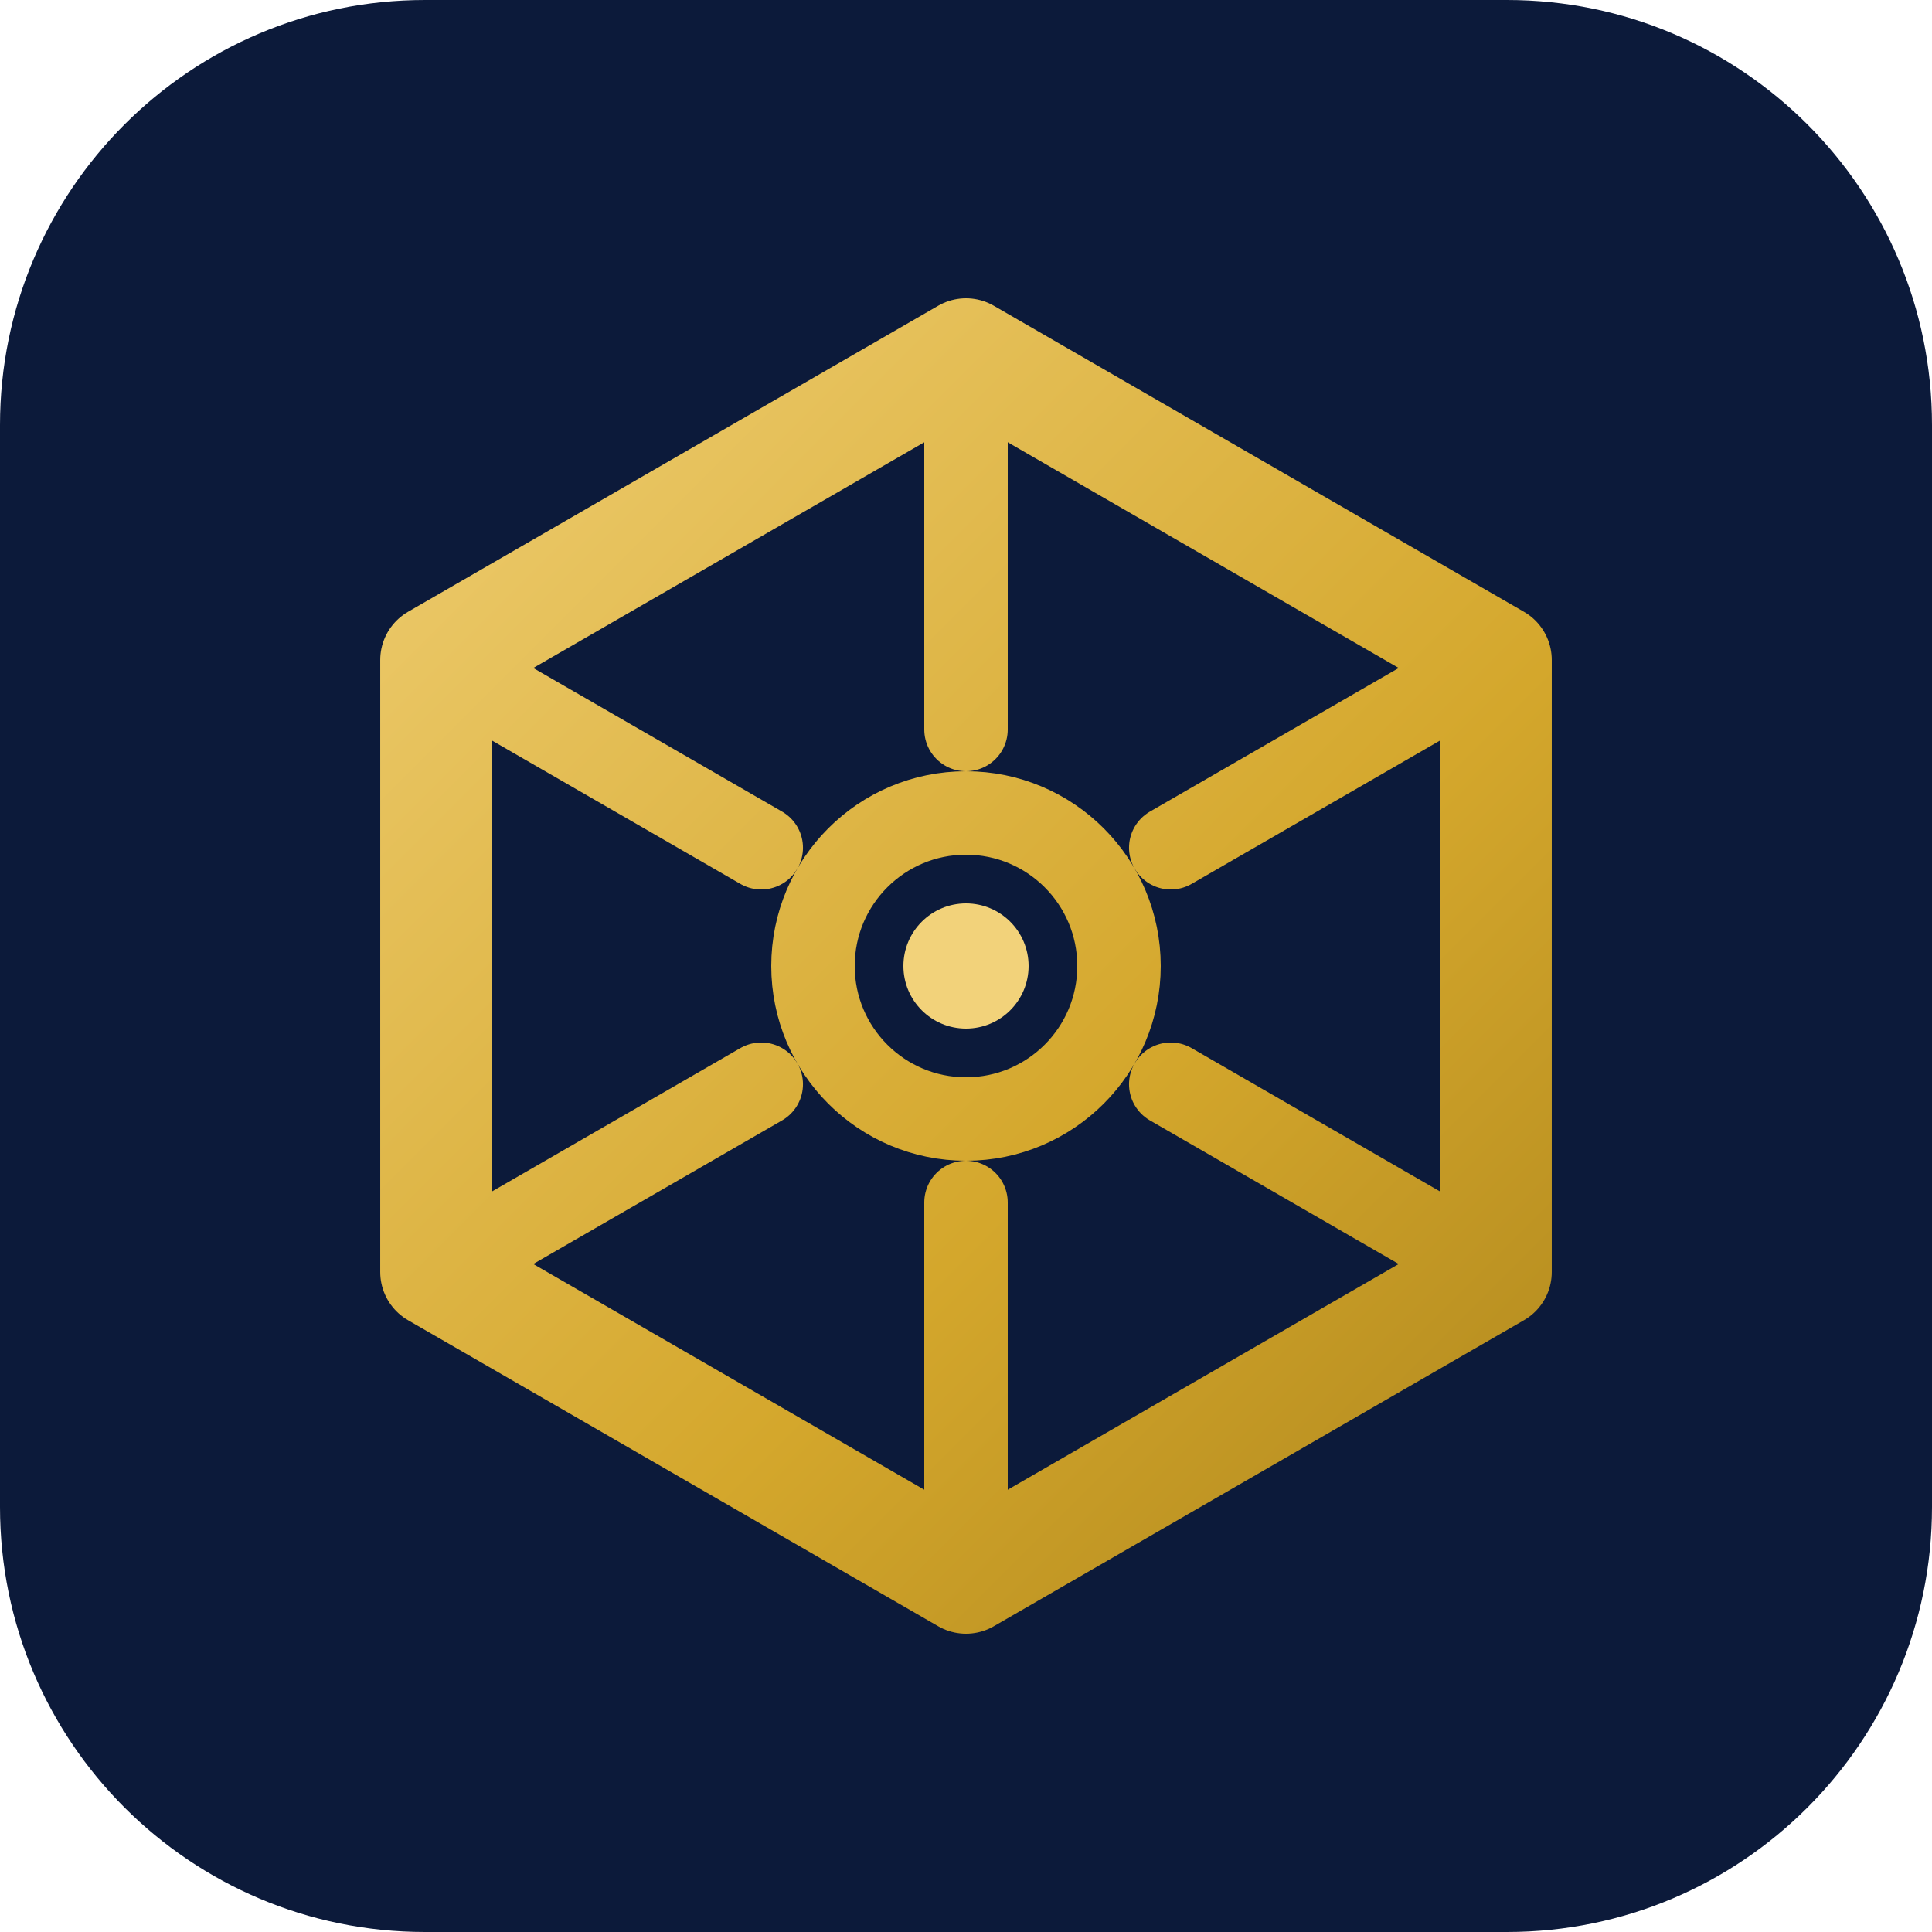
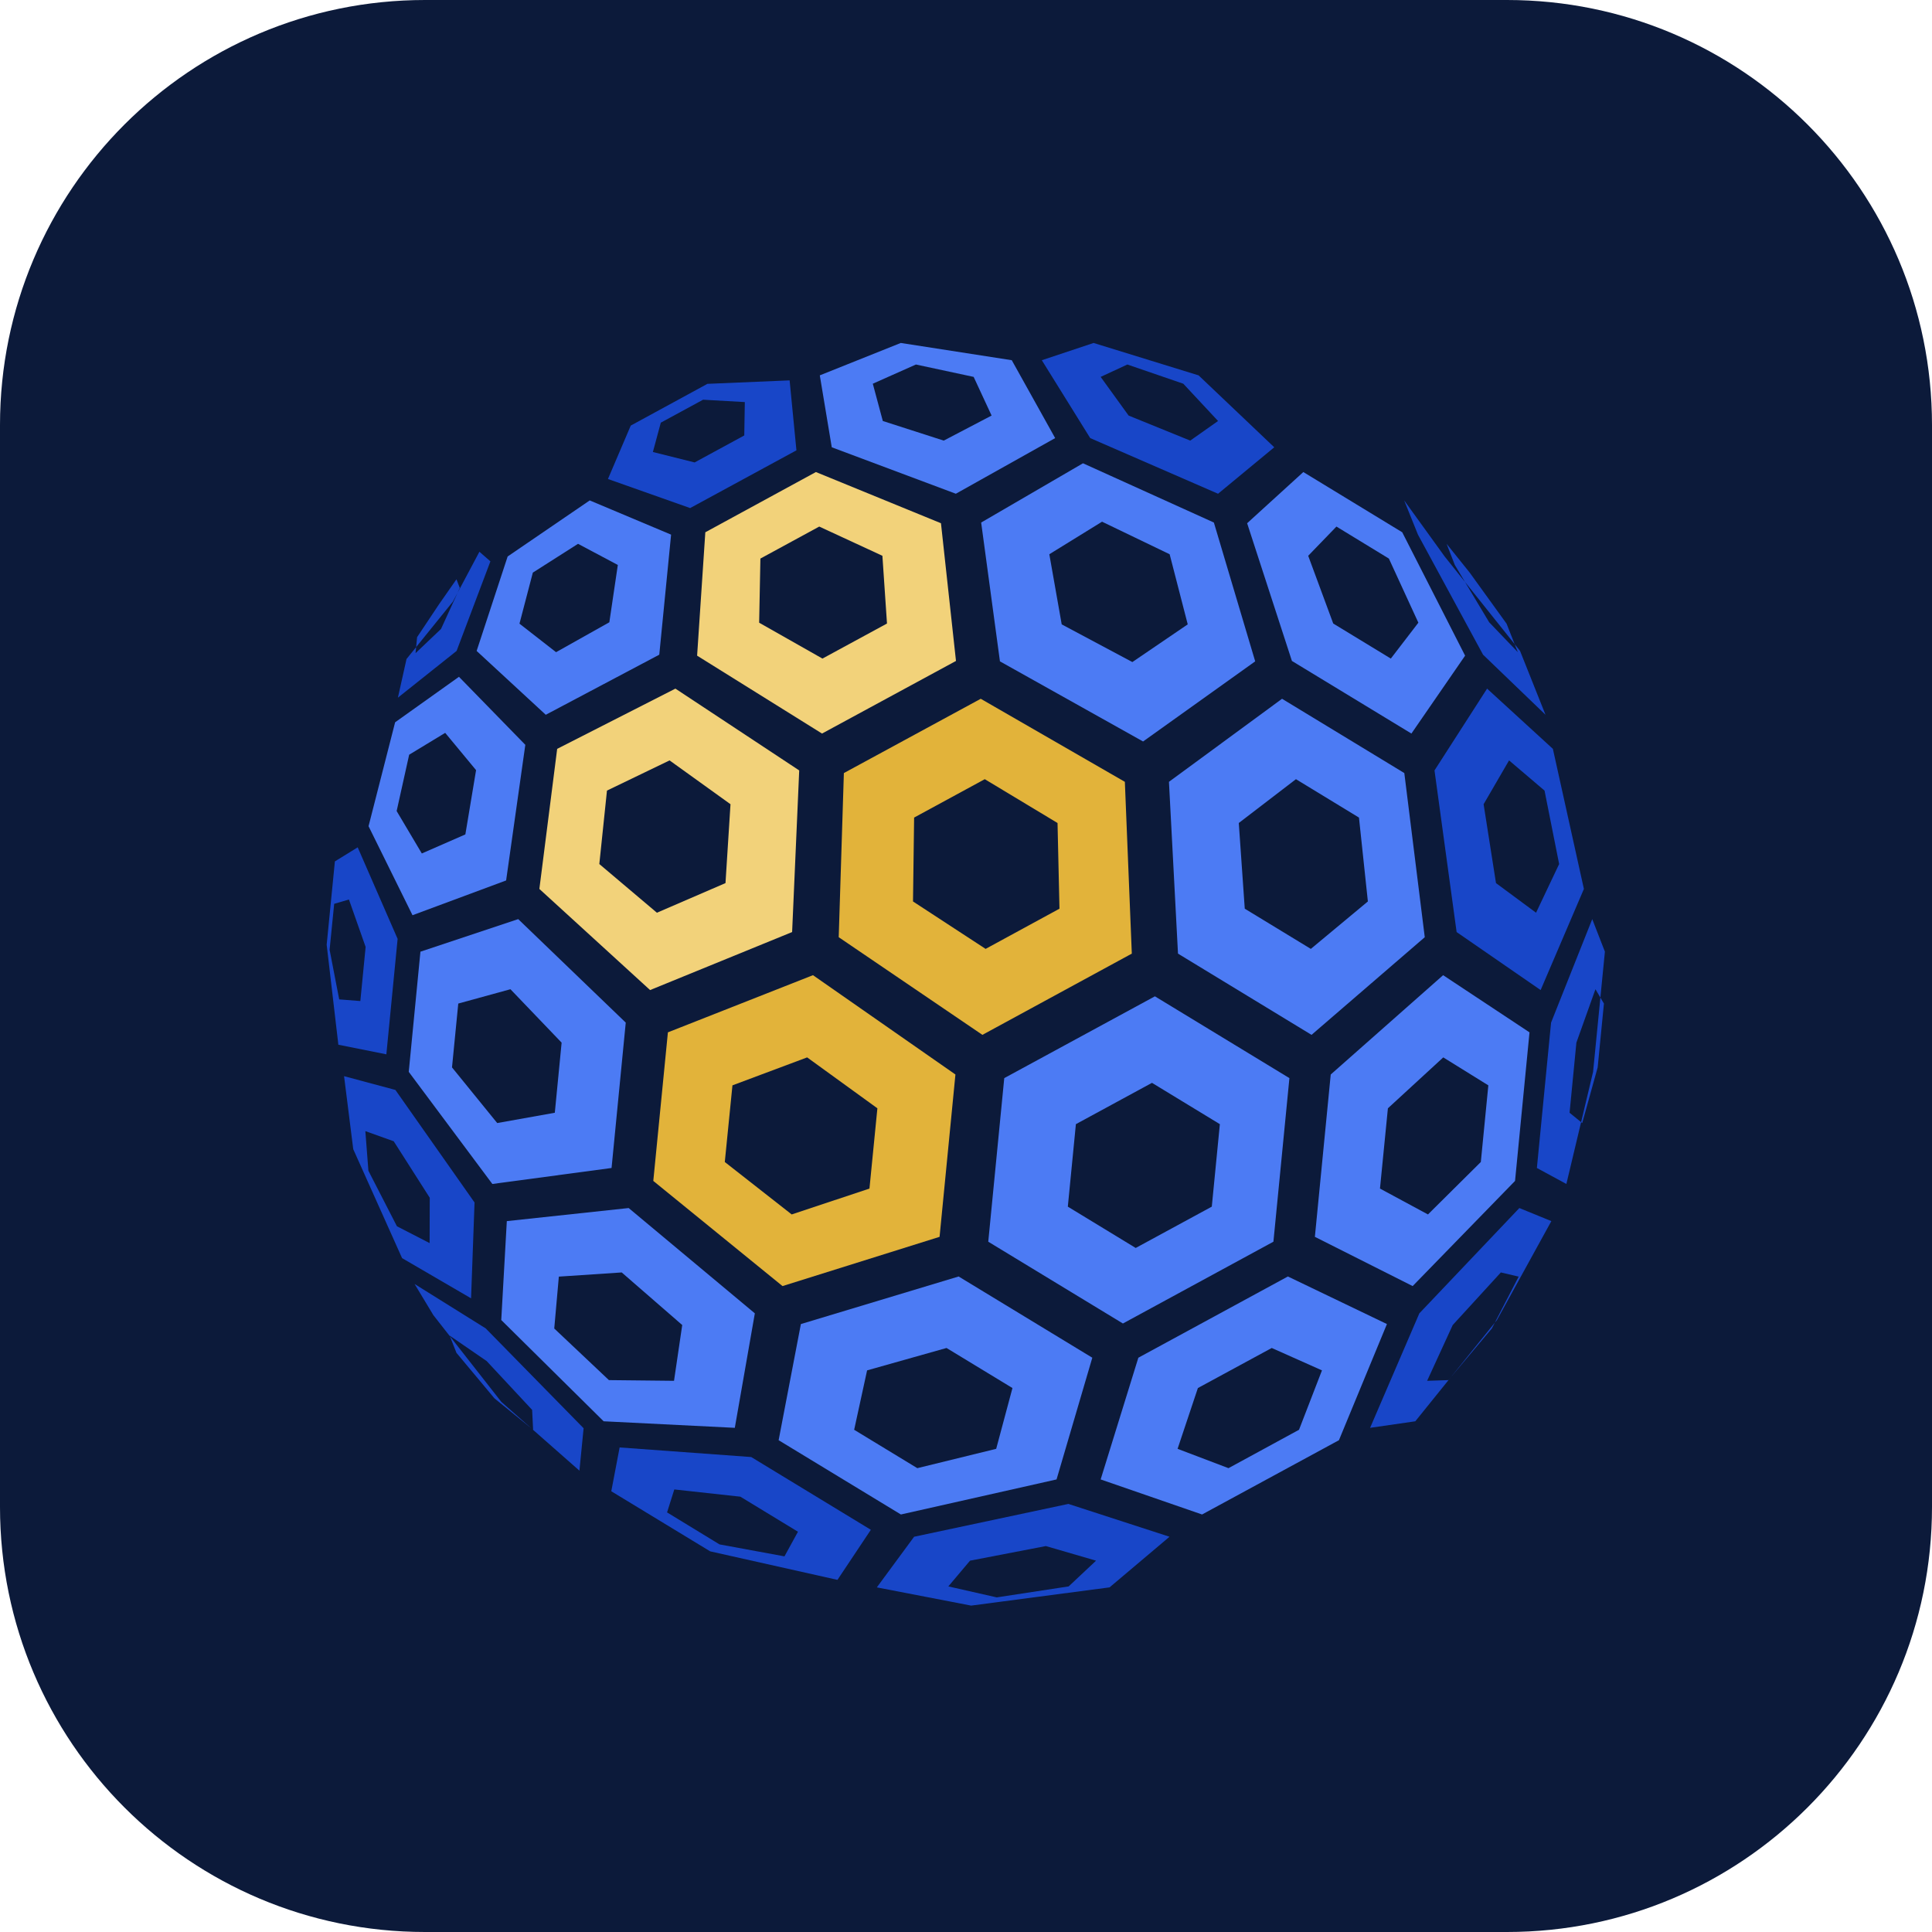
<svg xmlns="http://www.w3.org/2000/svg" viewBox="0 0 100 100" width="512" height="512" role="img" aria-label="Hexford Digital">
  <rect width="100" height="100" rx="22" fill="#0C1A3A" />
  <g transform="translate(14 14) scale(0.72)">
-     <defs>
-       <linearGradient id="hxs" x1="0" y1="0" x2="100" y2="100" gradientUnits="userSpaceOnUse">
-         <stop offset="0" stop-color="#F2D27A" />
-         <stop offset="0.6" stop-color="#D4A72C" />
-         <stop offset="1" stop-color="#A8811A" />
-       </linearGradient>
-     </defs>
-     <g fill="none" stroke="url(#hxs)" stroke-linecap="round" stroke-linejoin="round">
-       <polygon points="50.0,6.0 88.11,28.0 88.11,72.0 50.0,94.0 11.89,72.0 11.89,28.0" stroke-width="8" />
-       <line x1="50.0" y1="33.0" x2="50.0" y2="6.0" stroke-width="6" />
-       <line x1="64.72" y1="41.5" x2="88.11" y2="28.0" stroke-width="6" />
-       <line x1="64.72" y1="58.5" x2="88.11" y2="72.0" stroke-width="6" />
-       <line x1="50.0" y1="67.0" x2="50.0" y2="94.0" stroke-width="6" />
-       <line x1="35.28" y1="58.5" x2="11.89" y2="72.0" stroke-width="6" />
-       <line x1="35.28" y1="41.5" x2="11.89" y2="28.0" stroke-width="6" />
-       <circle cx="50" cy="50" r="11" stroke-width="6" />
-     </g>
-     <circle cx="50" cy="50" r="4.5" fill="#F2D27A" />
+     <path d="M81.50,16.53 L84.41,20.56 L89.83,27.35 L91.66,31.94 L87.17,27.62 L82.49,18.99 Z M85.14,21.17 L87.61,25.29 L89.67,27.44 L88.86,25.39 L86.21,21.72 L84.55,19.65 Z" fill="#1846C8" fill-rule="evenodd" />
+     <path d="M15.02,20.22 L15.81,20.91 L13.38,27.35 L9.16,30.71 L9.78,27.93 L13.11,23.81 Z M12.12,23.99 L10.54,26.36 L10.43,27.51 L12.26,25.77 L13.61,22.82 L13.37,22.20 Z" fill="#1846C8" fill-rule="evenodd" />
+     <path d="M15.47,76.05 L22.51,83.23 L22.21,86.28 L16.60,81.34 L11.71,75.10 L10.36,72.86 Z M12.88,76.57 L13.37,77.81 L16.10,81.08 L18.88,83.34 L18.81,81.91 L15.54,78.40 Z" fill="#1846C8" fill-rule="evenodd" />
+     <path d="M95.02,46.63 L95.93,48.97 L95.08,57.61 L93.16,65.67 L91.04,64.52 L92.06,54.07 Z M93.88,55.51 L93.39,60.55 L94.30,61.29 L95.41,57.29 L95.86,52.70 L95.25,51.67 Z" fill="#1846C8" fill-rule="evenodd" />
+     <path d="M89.78,67.40 L92.08,68.34 L88.17,75.45 L82.30,82.73 L79.05,83.20 L82.59,74.97 Z M84.99,75.81 L83.15,79.82 L84.68,79.77 L87.80,76.06 L89.73,72.33 L88.45,72.03 Z" fill="#1846C8" fill-rule="evenodd" />
+     <path d="M6.27,41.47 L9.14,48.05 L8.33,56.35 L4.88,55.66 L4.04,48.47 L4.63,42.48 Z M4.58,45.53 L4.25,48.83 L4.94,52.40 L6.46,52.52 L6.84,48.63 L5.64,45.22 Z" fill="#1846C8" fill-rule="evenodd" />
+     <path d="M57.36,88.67 L64.63,91.03 L60.32,94.67 L50.37,95.98 L43.59,94.67 L46.27,91.03 Z M50.29,92.75 L48.73,94.60 L52.21,95.39 L57.38,94.60 L59.35,92.75 L55.74,91.70 Z" fill="#1846C8" fill-rule="evenodd" />
+     <path d="M8.98,58.91 L14.67,67.00 L14.42,73.89 L9.46,71.00 L5.95,63.17 L5.29,57.92 Z M6.82,61.87 L7.04,64.72 L9.09,68.71 L11.44,69.92 L11.45,66.66 L8.86,62.60 Z" fill="#1846C8" fill-rule="evenodd" />
+     <path d="M34.56,85.30 L43.16,90.53 L40.76,94.13 L31.61,92.08 L24.50,87.76 L25.10,84.61 Z M29.03,87.63 L28.51,89.28 L32.28,91.58 L36.95,92.44 L37.92,90.67 L33.78,88.15 Z" fill="#1846C8" fill-rule="evenodd" />
+     <path d="M31.41,8.15 L37.32,7.90 L37.81,12.93 L30.17,17.08 L24.26,14.99 L25.90,11.15 Z M28.06,10.94 L27.49,13.05 L30.49,13.80 L34.06,11.86 L34.10,9.46 L31.10,9.29 Z" fill="#1846C8" fill-rule="evenodd" />
+     <path d="M59.17,5.21 L66.72,7.54 L72.16,12.71 L68.12,16.05 L58.93,12.05 L55.45,6.45 Z M59.68,7.65 L61.69,10.43 L66.12,12.23 L68.12,10.82 L65.62,8.14 L61.60,6.76 Z" fill="#1846C8" fill-rule="evenodd" />
+     <path d="M87.46,30.06 L92.19,34.39 L94.42,44.46 L91.31,51.73 L85.27,47.56 L83.68,35.94 Z M87.21,38.37 L88.10,44.04 L90.98,46.17 L92.64,42.67 L91.59,37.39 L89.04,35.22 Z" fill="#1846C8" fill-rule="evenodd" />
+     <path d="M45.31,5.21 L53.29,6.45 L56.41,12.05 L49.27,16.05 L40.35,12.71 L39.49,7.54 Z M43.30,8.14 L44.02,10.82 L48.40,12.23 L51.84,10.43 L50.55,7.65 L46.40,6.76 Z" fill="#4C7BF4" fill-rule="evenodd" />
+     <path d="M13.55,29.21 L18.32,34.10 L16.94,43.85 L10.21,46.35 L7.05,39.95 L8.96,32.48 Z M9.97,34.81 L9.07,38.86 L10.88,41.91 L14.01,40.54 L14.78,35.92 L12.56,33.24 Z" fill="#4C7BF4" fill-rule="evenodd" />
+     <path d="M74.25,14.49 L81.36,18.82 L85.88,27.69 L82.02,33.29 L73.43,28.07 L70.21,18.17 Z M74.60,20.51 L76.40,25.38 L80.54,27.90 L82.52,25.32 L80.40,20.71 L76.63,18.41 Z" fill="#4C7BF4" fill-rule="evenodd" />
+     <path d="M22.95,16.53 L28.80,18.99 L27.95,27.62 L19.79,31.94 L14.82,27.35 L17.05,20.56 Z M18.86,21.72 L17.90,25.39 L20.53,27.44 L24.36,25.29 L24.97,21.17 L22.11,19.65 Z" fill="#4C7BF4" fill-rule="evenodd" />
+     <path d="M73.14,72.32 L80.26,75.74 L76.81,84.09 L66.97,89.43 L59.68,86.91 L62.39,78.16 Z M66.67,80.34 L65.21,84.71 L68.87,86.10 L73.94,83.34 L75.59,79.07 L71.98,77.46 Z" fill="#4C7BF4" fill-rule="evenodd" />
+     <path d="M25.75,67.40 L34.82,74.97 L33.38,83.20 L23.95,82.73 L16.59,75.45 L16.99,68.34 Z M20.73,72.33 L20.40,76.06 L24.33,79.77 L29.01,79.82 L29.60,75.81 L25.25,72.03 Z" fill="#4C7BF4" fill-rule="evenodd" />
+     <path d="M84.30,50.66 L90.51,54.77 L89.47,65.45 L82.11,73.01 L75.08,69.47 L76.22,57.80 Z M80.33,60.23 L79.76,66.00 L83.21,67.86 L87.01,64.09 L87.55,58.58 L84.31,56.57 Z" fill="#4C7BF4" fill-rule="evenodd" />
+     <path d="M17.81,46.63 L25.54,54.07 L24.52,64.52 L15.95,65.67 L9.94,57.61 L10.78,48.97 Z M13.50,52.70 L13.05,57.29 L16.30,61.29 L20.44,60.55 L20.93,55.51 L17.25,51.67 Z" fill="#4C7BF4" fill-rule="evenodd" />
+     <path d="M49.47,72.32 L59.08,78.16 L56.51,86.91 L45.32,89.43 L36.53,84.09 L38.13,75.74 Z M42.89,79.07 L41.96,83.34 L46.50,86.10 L52.17,84.71 L53.34,80.34 L48.60,77.46 Z" fill="#4C7BF4" fill-rule="evenodd" />
+     <path d="M58.41,13.86 L67.82,18.12 L70.79,28.10 L62.73,33.86 L52.44,28.10 L51.09,18.12 Z M55.99,20.40 L56.88,25.44 L61.96,28.15 L65.94,25.44 L64.64,20.40 L59.78,18.06 Z" fill="#4C7BF4" fill-rule="evenodd" />
+     <path d="M39.21,14.49 L48.20,18.17 L49.28,28.07 L39.65,33.29 L30.67,27.69 L31.26,18.82 Z M35.22,20.71 L35.13,25.32 L39.68,27.90 L44.32,25.38 L43.99,20.51 L39.45,18.41 Z" fill="#F2D27A" fill-rule="evenodd" />
+     <path d="M72.72,30.79 L81.51,36.13 L82.98,47.93 L74.84,54.95 L65.24,49.11 L64.59,36.76 Z M69.61,39.72 L70.04,45.88 L74.79,48.77 L78.89,45.36 L78.25,39.33 L73.72,36.57 Z" fill="#4C7BF4" fill-rule="evenodd" />
+     <path d="M29.11,30.06 L38.01,35.94 L37.50,47.56 L27.29,51.73 L19.33,44.46 L20.61,34.39 Z M24.19,37.39 L23.64,42.67 L27.78,46.17 L32.71,44.04 L33.07,38.37 L28.69,35.22 Z" fill="#F2D27A" fill-rule="evenodd" />
+     <path d="M63.58,52.18 L73.25,58.06 L72.10,69.82 L61.28,75.70 L51.60,69.82 L52.75,58.06 Z M57.90,61.37 L57.32,67.30 L62.20,70.27 L67.67,67.30 L68.25,61.37 L63.37,58.40 Z" fill="#4C7BF4" fill-rule="evenodd" />
+     <path d="M39.00,50.66 L49.24,57.80 L48.10,69.47 L36.81,73.01 L27.52,65.45 L28.57,54.77 Z M33.21,58.58 L32.66,64.09 L37.47,67.86 L43.06,66.00 L43.63,60.23 L38.58,56.57 Z" fill="#E2B33A" fill-rule="evenodd" />
+     <path d="M51.06,30.79 L61.42,36.76 L61.92,49.11 L51.18,54.95 L40.85,47.93 L41.22,36.13 Z M46.27,39.33 L46.19,45.36 L51.41,48.77 L56.72,45.88 L56.58,39.72 L51.35,36.57 Z" fill="#E2B33A" fill-rule="evenodd" />
  </g>
</svg>
